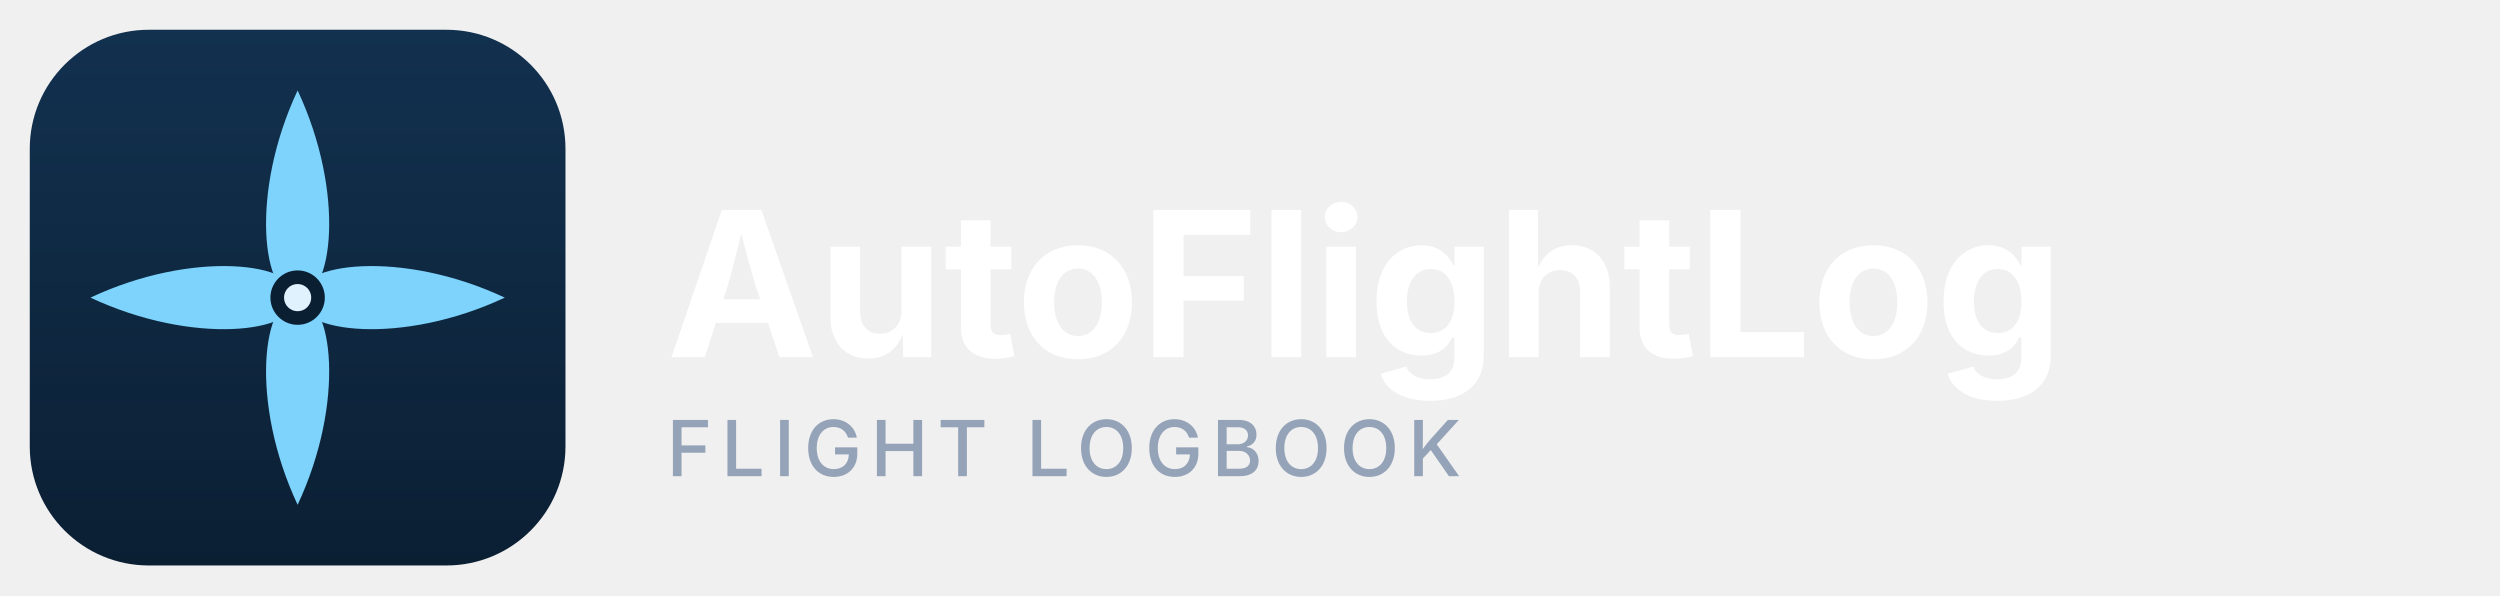
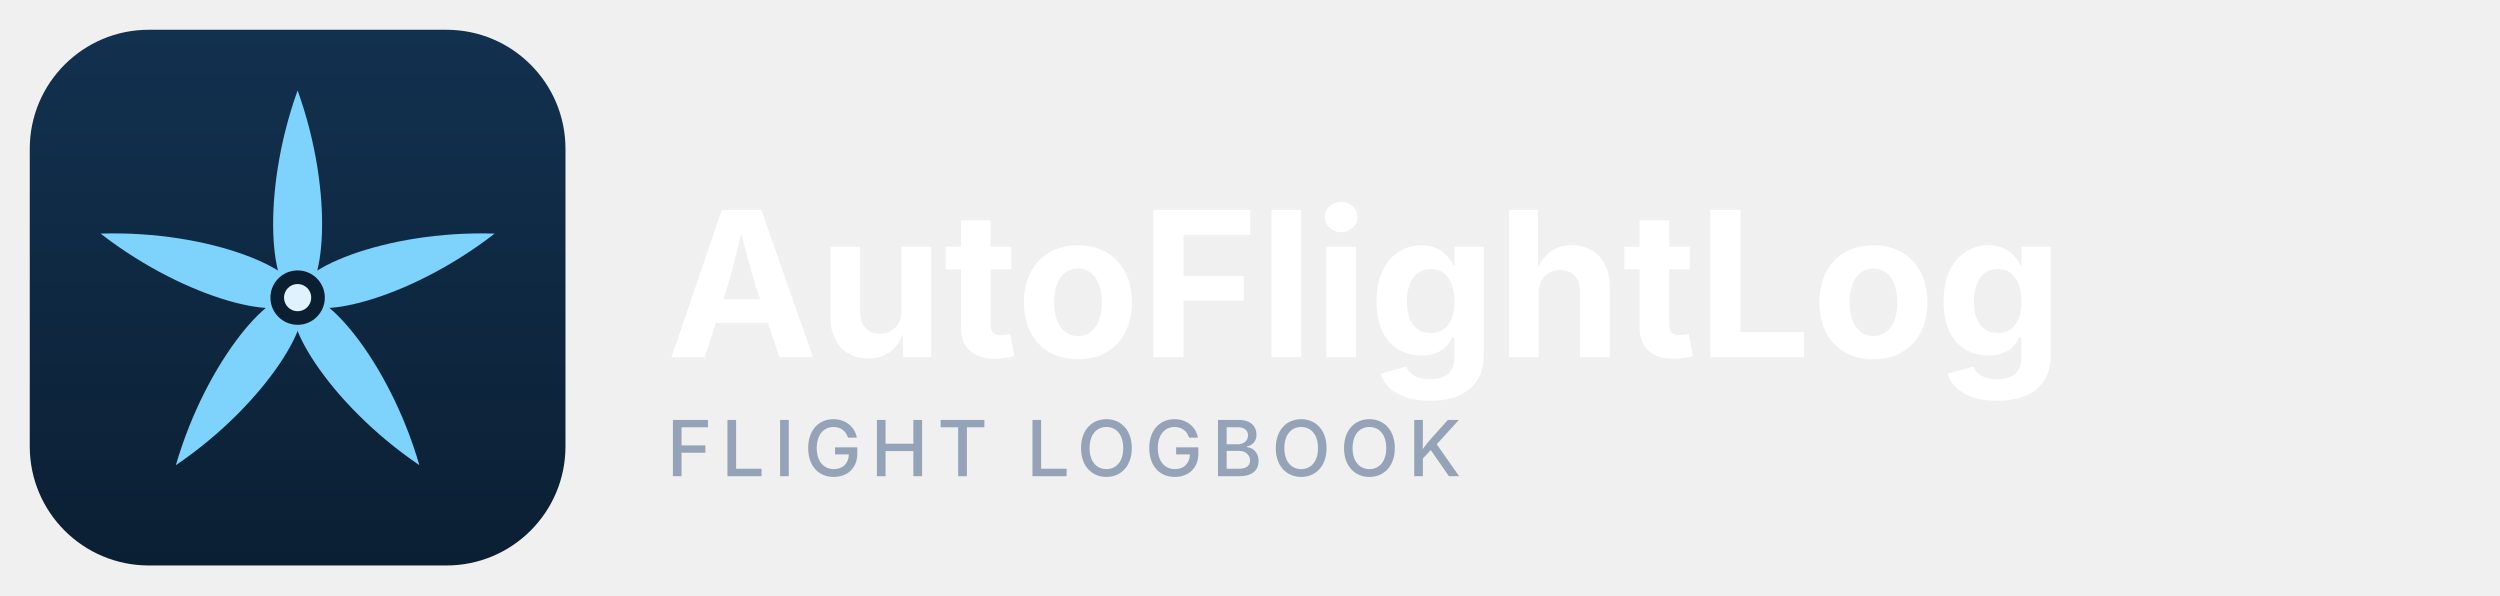
<svg xmlns="http://www.w3.org/2000/svg" width="420" height="100" viewBox="0 0 420 100" fill="none">
  <defs>
    <linearGradient id="wml-bg" x1="50" y1="5" x2="50" y2="95" gradientUnits="userSpaceOnUse">
      <stop offset="0" stop-color="#12314F" />
      <stop offset="1" stop-color="#0B1F33" />
    </linearGradient>
    <linearGradient id="wml-blade" x1="50" y1="50" x2="50" y2="14" gradientUnits="userSpaceOnUse">
      <stop offset="0" stop-color="#7DD3FC" />
      <stop offset="1" stop-color="#0EA5E9" />
    </linearGradient>
  </defs>
  <rect x="5" y="5" width="90" height="90" rx="20" fill="url(#wml-bg)" />
  <g transform="translate(5 5) scale(0.1757812)">
-     <path d="M256,256 C222,256 210,156 256,58 C302,156 290,256 256,256 Z" fill="url(#wml-blade)" />
-     <path d="M256,256 C222,256 210,156 256,58 C302,156 290,256 256,256 Z" fill="url(#wml-blade)" transform="rotate(90 256 256)" />
-     <path d="M256,256 C222,256 210,156 256,58 C302,156 290,256 256,256 Z" fill="url(#wml-blade)" transform="rotate(180 256 256)" />
-     <path d="M256,256 C222,256 210,156 256,58 C302,156 290,256 256,256 Z" fill="url(#wml-blade)" transform="rotate(270 256 256)" />
+     <path d="M256,256 C230,256 220,158 256,58 C292,158 282,256 256,256 Z" fill="url(#wml-blade)" />
+     <path d="M256,256 C230,256 220,158 256,58 C292,158 282,256 256,256 Z" fill="url(#wml-blade)" transform="rotate(72 256 256)" />
+     <path d="M256,256 C230,256 220,158 256,58 C292,158 282,256 256,256 Z" fill="url(#wml-blade)" transform="rotate(144 256 256)" />
+     <path d="M256,256 C230,256 220,158 256,58 C292,158 282,256 256,256 Z" fill="url(#wml-blade)" transform="rotate(216 256 256)" />
+     <path d="M256,256 C230,256 220,158 256,58 C292,158 282,256 256,256 Z" fill="url(#wml-blade)" transform="rotate(288 256 256)" />
    <circle cx="256" cy="256" r="26" fill="#0B1F33" />
    <circle cx="256" cy="256" r="13" fill="#E0F2FE" />
  </g>
  <text x="112" y="60" font-family="system-ui, -apple-system, Segoe UI, sans-serif" font-size="34" font-weight="700" fill="#FFFFFF">AutoFlightLog</text>
  <text x="112" y="80" font-family="system-ui, -apple-system, Segoe UI, sans-serif" font-size="13" font-weight="500" letter-spacing="1.5" fill="#94A3B8">FLIGHT LOGBOOK</text>
</svg>
